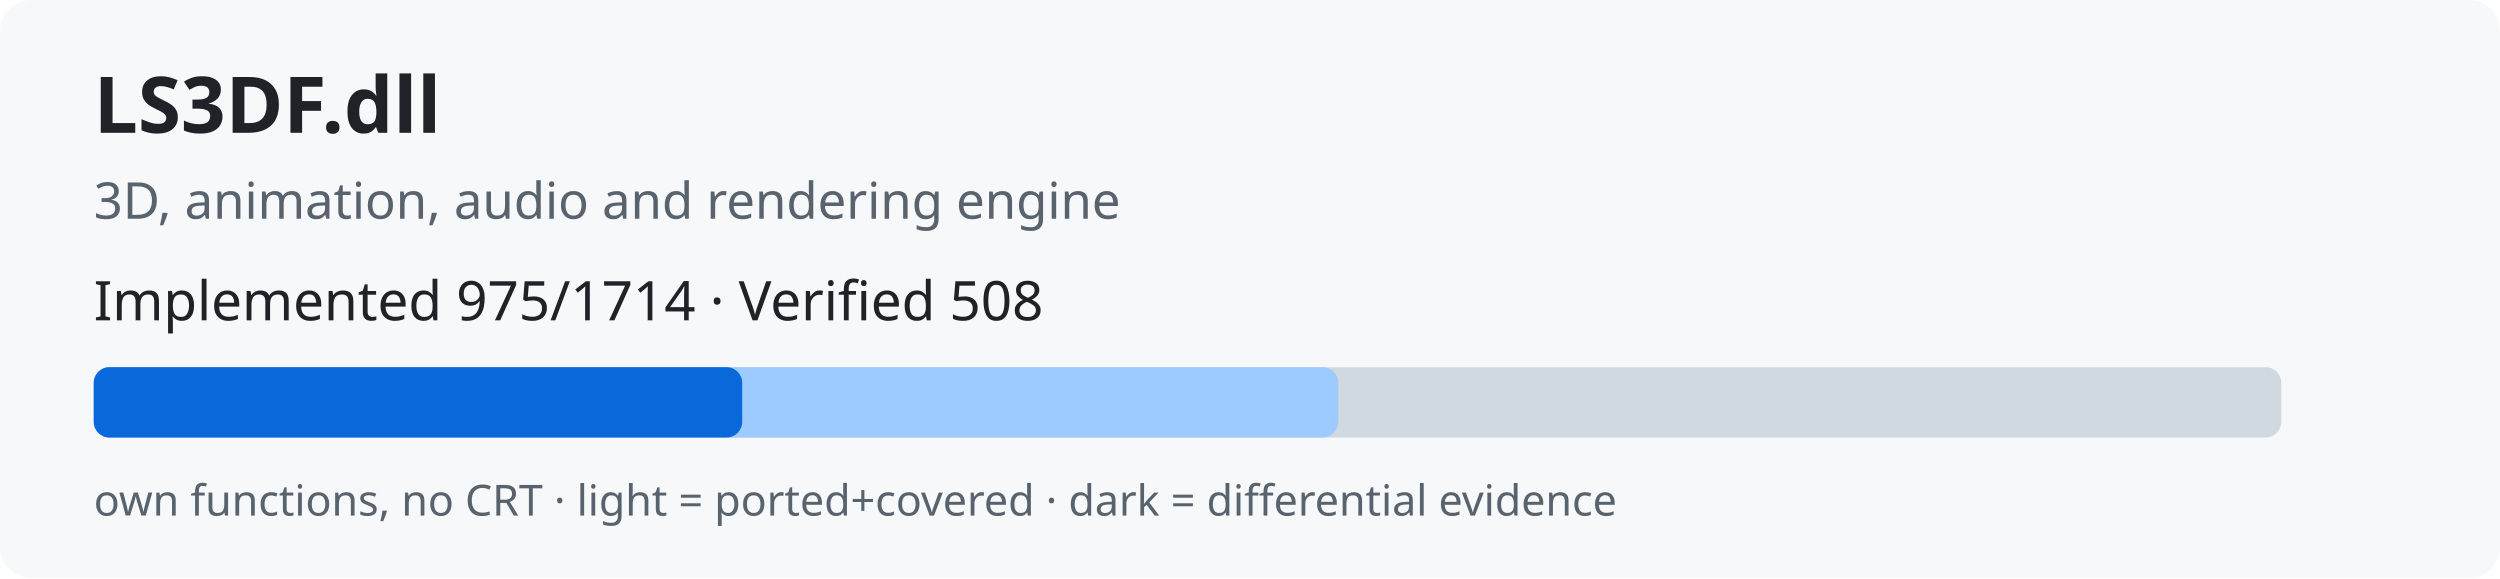
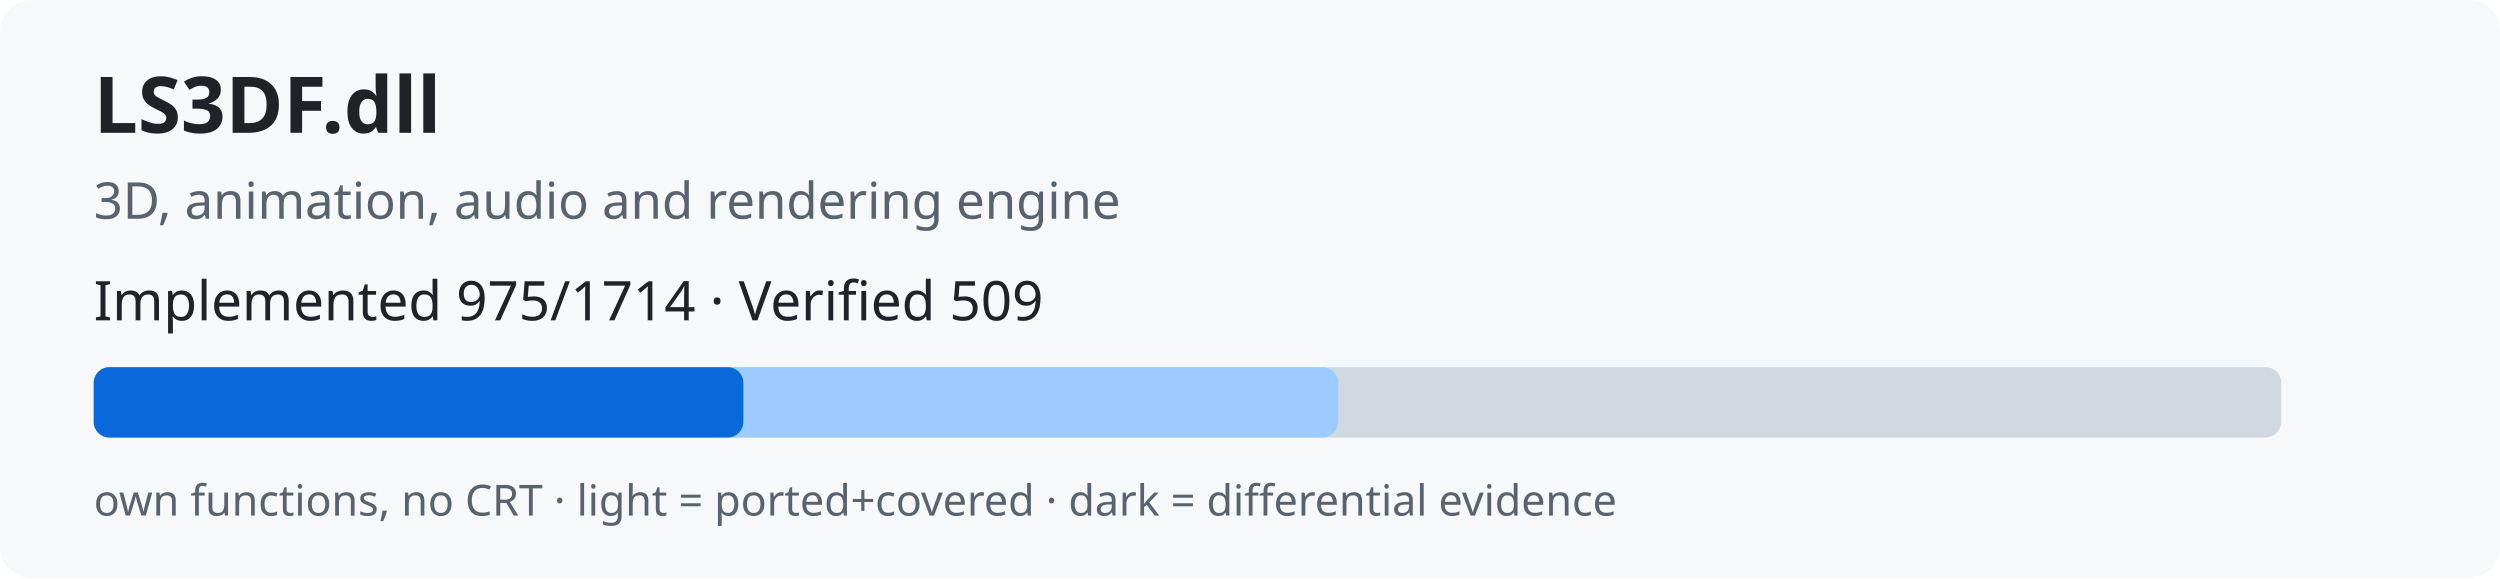
<svg xmlns="http://www.w3.org/2000/svg" width="640" height="148" role="img">
  <rect width="640" height="148" rx="8" fill="#f6f8fa" />
  <text x="24" y="34" font-family="sans-serif" font-size="20" font-weight="bold" fill="#1f2328">LS3DF.dll</text>
  <text x="24" y="56" font-family="sans-serif" font-size="13" fill="#59636e">3D, animation, audio and rendering engine</text>
-   <text x="24" y="82" font-family="sans-serif" font-size="14" fill="#1f2328">Implemented 975/1714 · Verified 508</text>
+   <text x="24" y="82" font-family="sans-serif" font-size="14" fill="#1f2328">Implemented 975/1714 · Verified 509</text>
  <rect x="24" y="94" width="560" height="18" rx="4" fill="#d1d9e0" />
  <rect x="24" y="94" width="318.6" height="18" rx="4" fill="#9ecbff" />
-   <rect x="24" y="94" width="166.0" height="18" rx="4" fill="#0969da" />
+   <rect x="24" y="94" width="166.3" height="18" rx="4" fill="#0969da" />
  <text x="24" y="132" font-family="sans-serif" font-size="11" fill="#59636e">own functions, no CRT · light = ported+covered · dark = differential evidence</text>
</svg>
